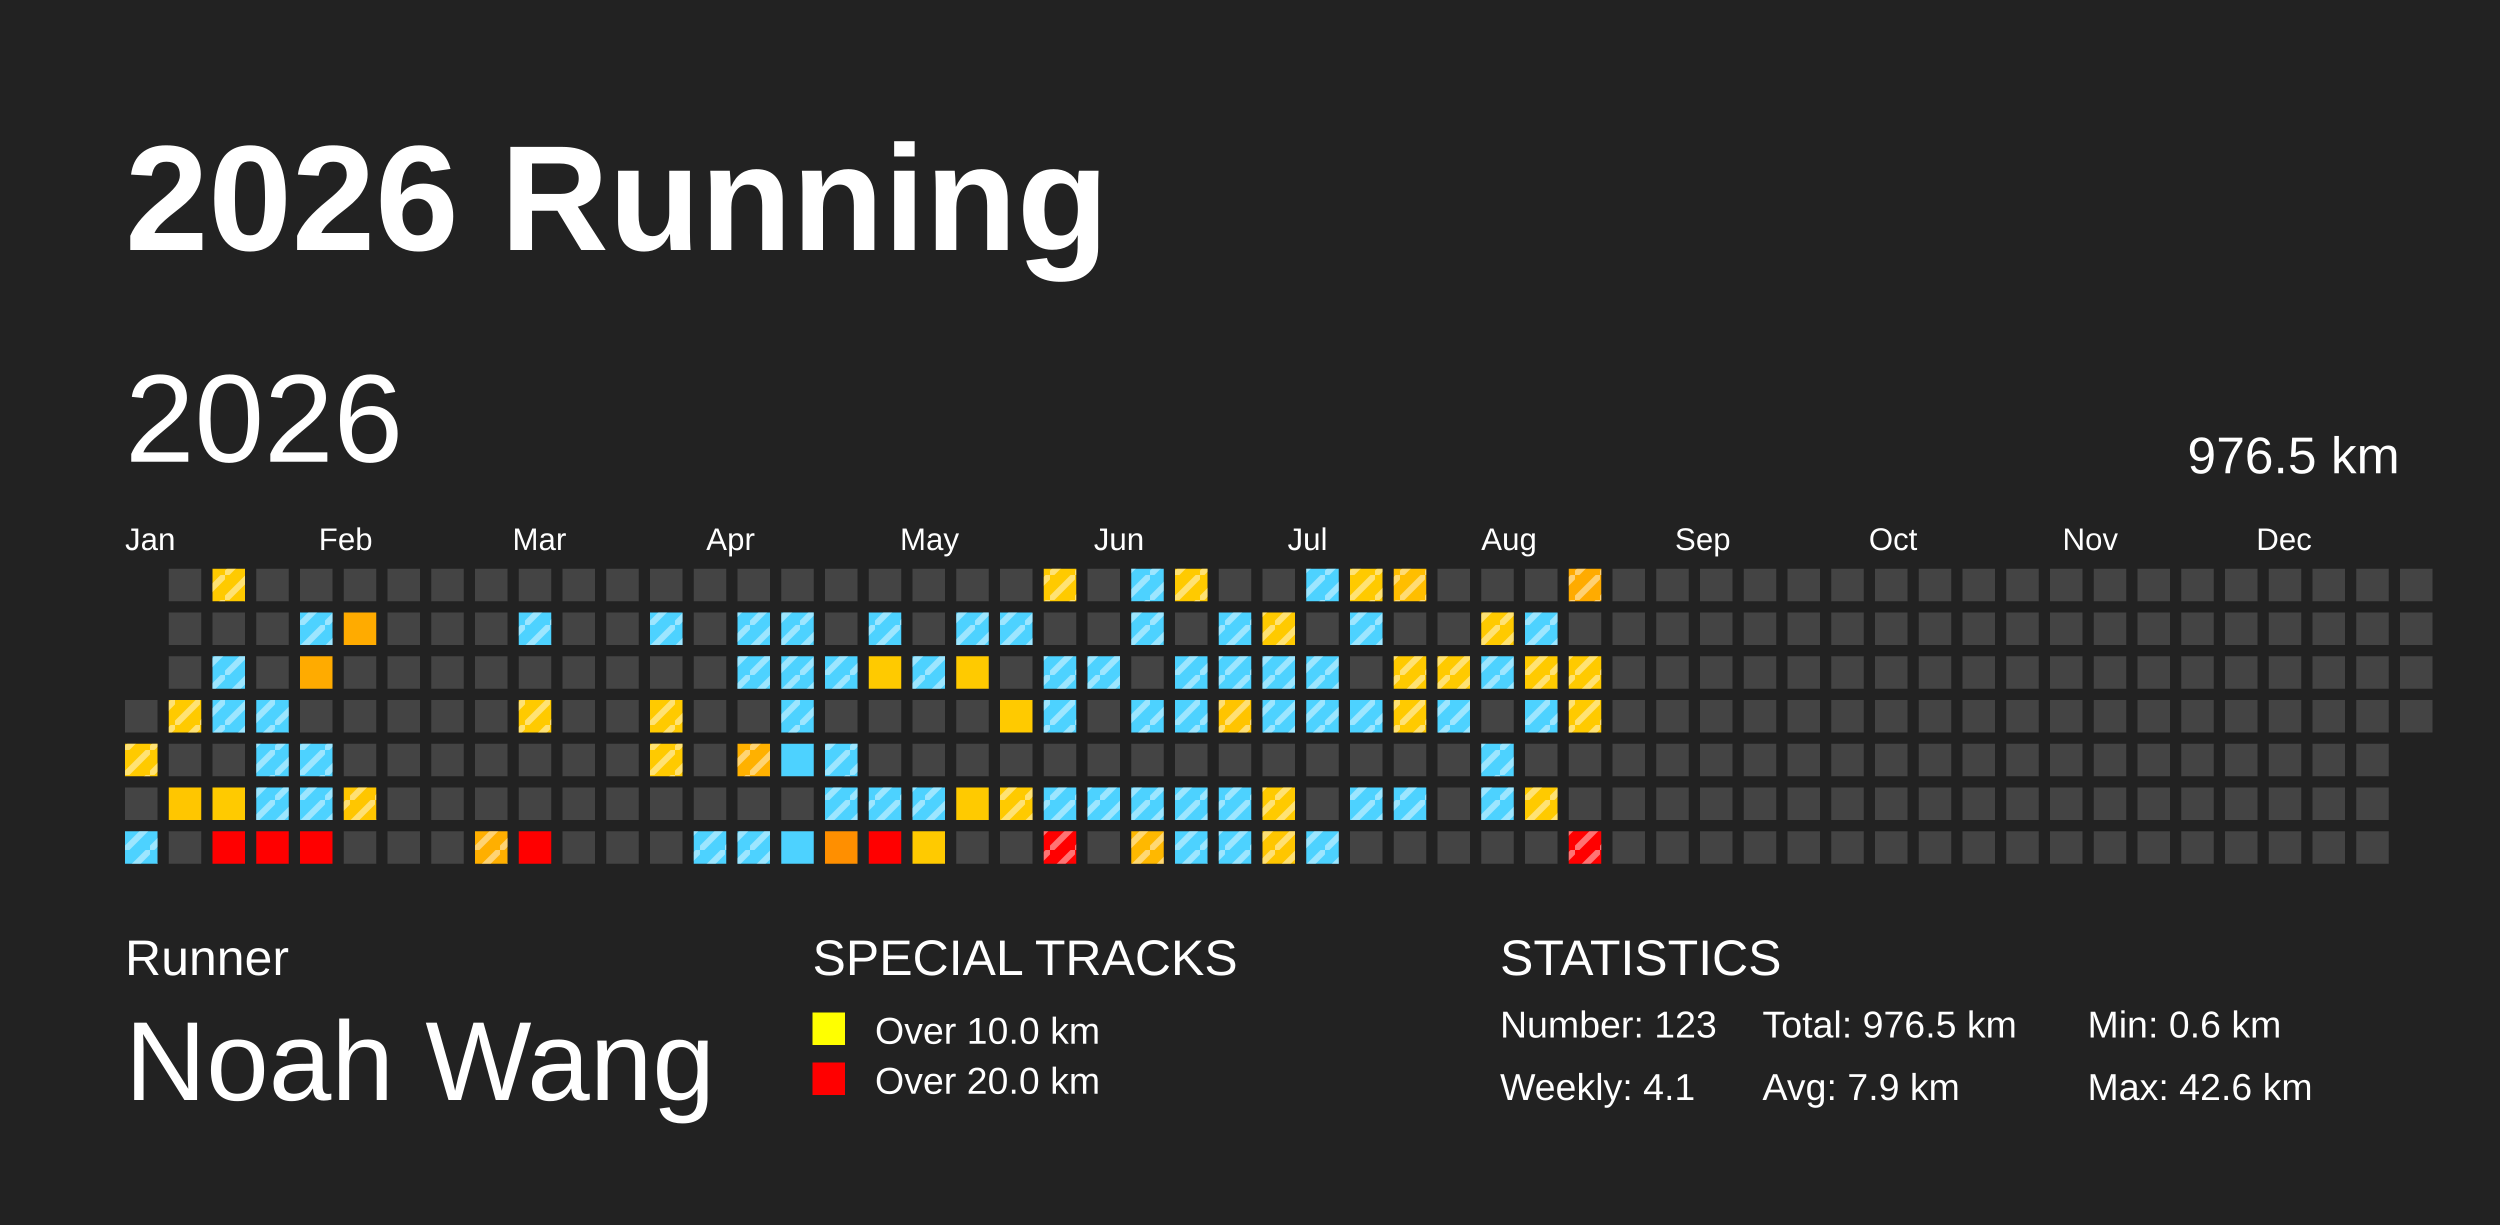
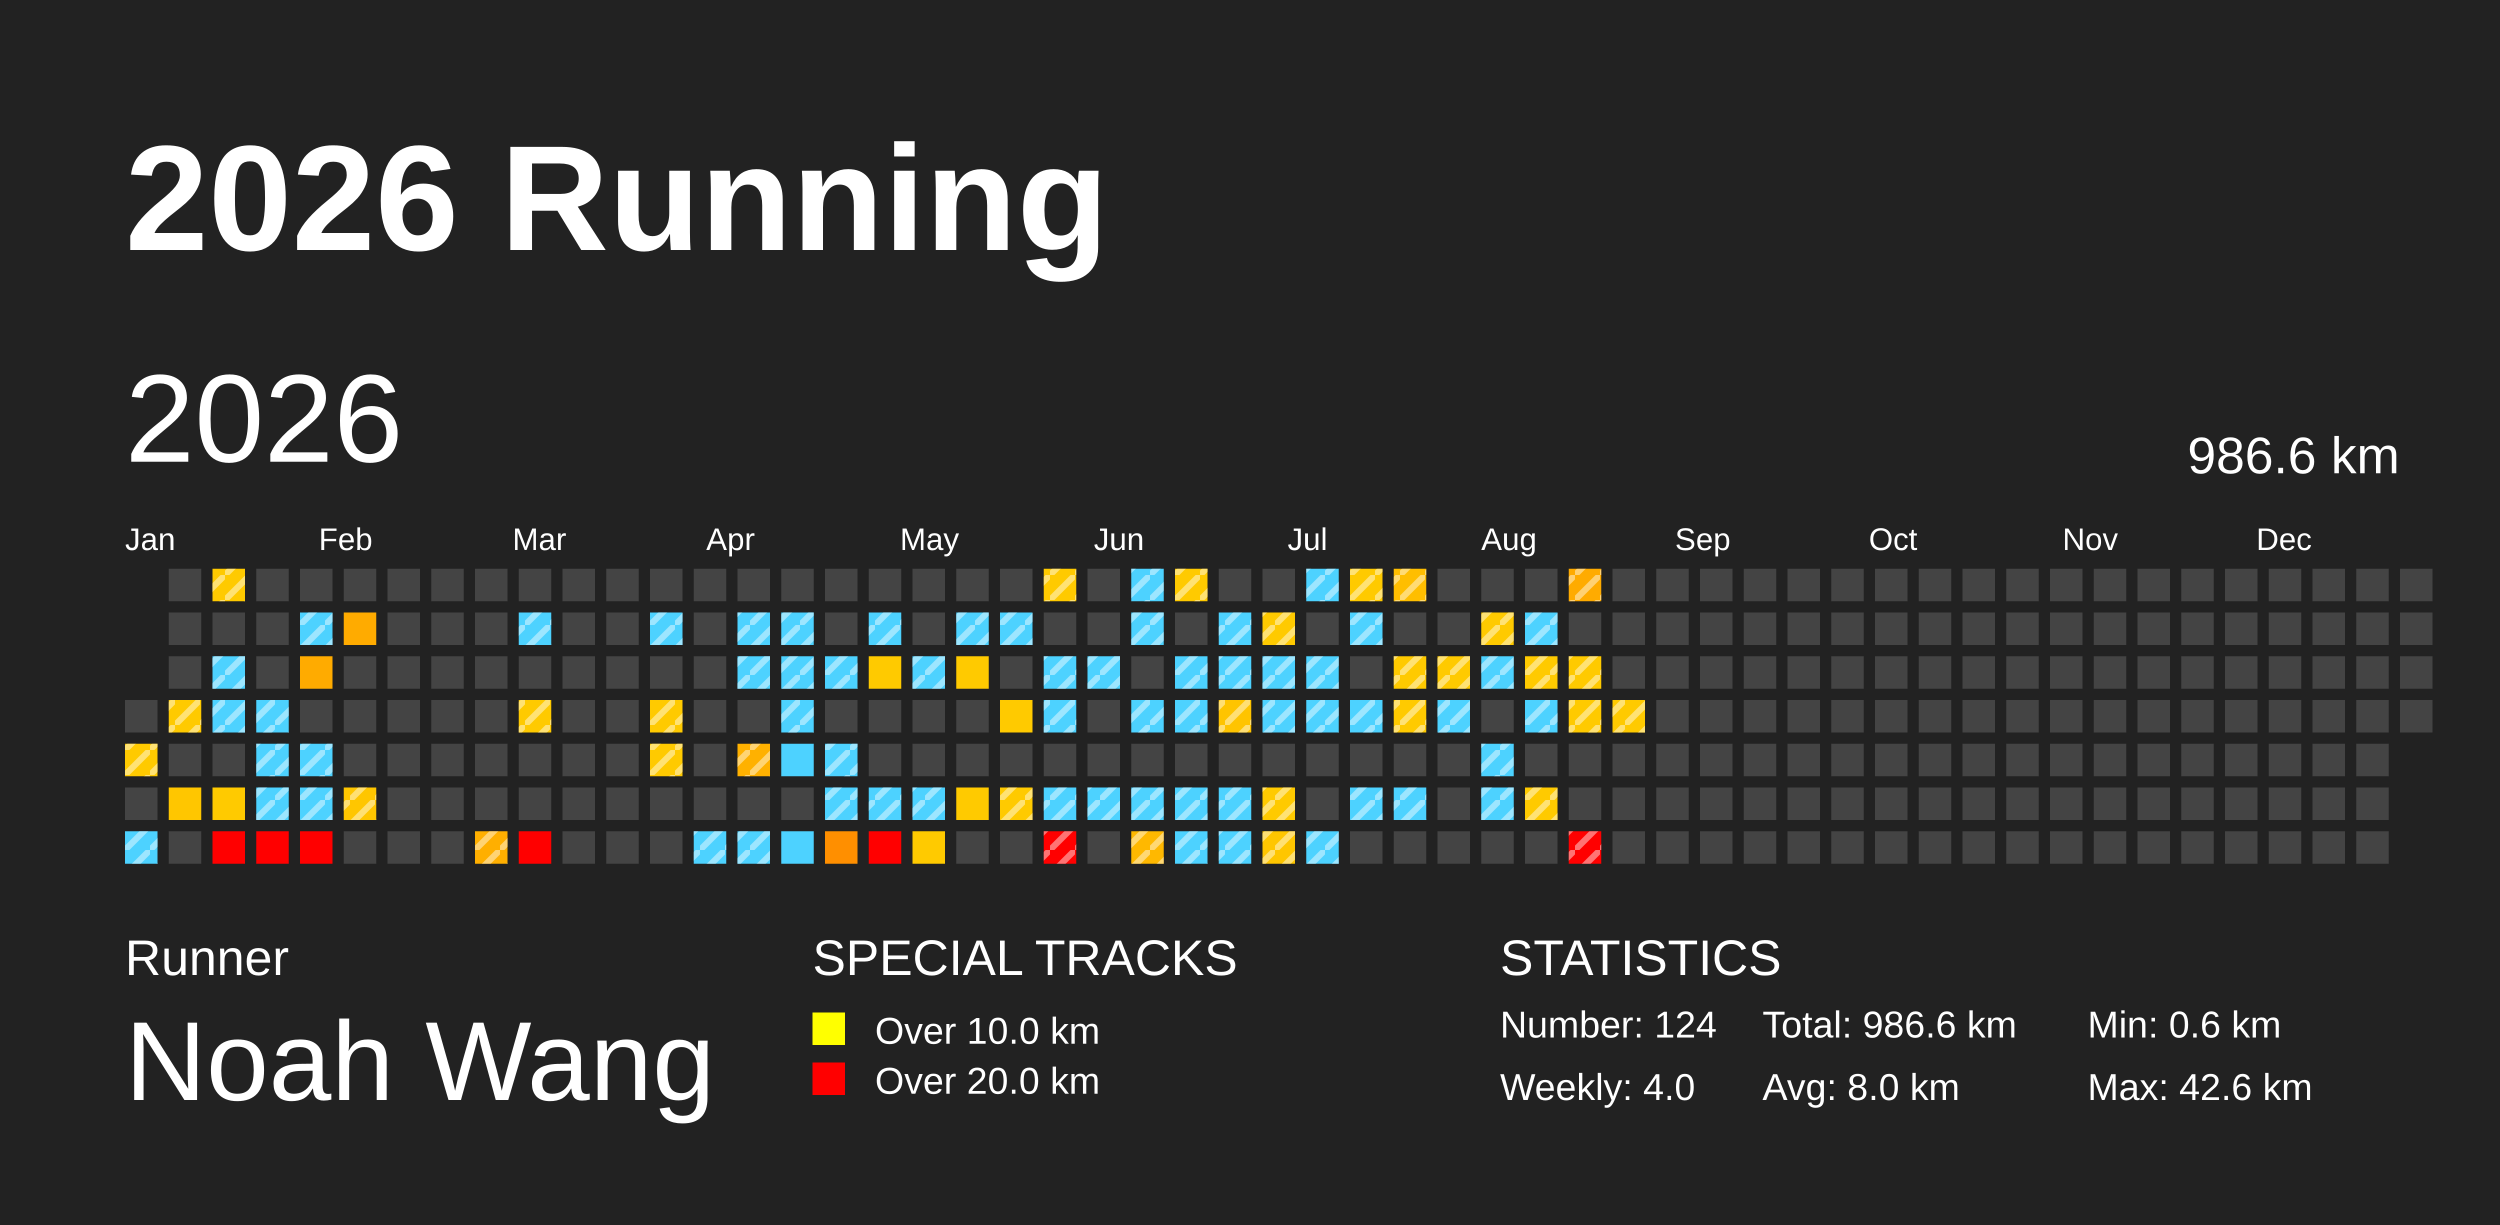
<svg xmlns="http://www.w3.org/2000/svg" baseProfile="full" height="98mm" version="1.1" viewBox="0,0,200,98" width="200mm">
  <defs>
    <pattern height="2" id="indoor-stripe" patternUnits="userSpaceOnUse" width="2">
      <line stroke="white" stroke-opacity="0.45" stroke-width="0.5" x1="0" x2="2" y1="2" y2="0" />
    </pattern>
  </defs>
  <rect fill="#222222" height="98" width="200" x="0" y="0" />
  <text fill="#FFFFFF" style="font-size:12px; font-family:Arial; font-weight:bold;" x="10" y="20">2026 Running</text>
  <text fill="#FFFFFF" style="font-size:4px; font-family:Arial" x="10" y="78">Runner</text>
  <text fill="#FFFFFF" style="font-size:9px; font-family:Arial" x="10" y="88">Noah Wang</text>
  <text fill="#FFFFFF" style="font-size:4px; font-family:Arial" x="65" y="78">SPECIAL TRACKS</text>
  <rect fill="yellow" height="2.6" width="2.6" x="65" y="81" />
  <text fill="#FFFFFF" style="font-size:3px; font-family:Arial" x="70" y="83.5">Over 10.0 km</text>
  <rect fill="red" height="2.6" width="2.6" x="65" y="85" />
  <text fill="#FFFFFF" style="font-size:3px; font-family:Arial" x="70" y="87.5">Over 20.0 km</text>
  <text fill="#FFFFFF" style="font-size:4px; font-family:Arial" x="120" y="78">STATISTICS</text>
-   <text fill="#FFFFFF" style="font-size:3px; font-family:Arial" x="120" y="83">Number: 123</text>
-   <text fill="#FFFFFF" style="font-size:3px; font-family:Arial" x="120" y="88">Weekly: 4.1</text>
-   <text fill="#FFFFFF" style="font-size:3px; font-family:Arial" x="141" y="83">Total: 976.5 km</text>
-   <text fill="#FFFFFF" style="font-size:3px; font-family:Arial" x="141" y="88">Avg: 7.9 km</text>
+   <text fill="#FFFFFF" style="font-size:3px; font-family:Arial" x="120" y="83">Number: 124</text>
+   <text fill="#FFFFFF" style="font-size:3px; font-family:Arial" x="120" y="88">Weekly: 4.0</text>
+   <text fill="#FFFFFF" style="font-size:3px; font-family:Arial" x="141" y="83">Total: 986.6 km</text>
+   <text fill="#FFFFFF" style="font-size:3px; font-family:Arial" x="141" y="88">Avg: 8.0 km</text>
  <text fill="#FFFFFF" style="font-size:3px; font-family:Arial" x="167" y="83">Min: 0.6 km</text>
  <text fill="#FFFFFF" style="font-size:3px; font-family:Arial" x="167" y="88">Max: 42.6 km</text>
  <text dominant-baseline="hanging" fill="#FFFFFF" style="font-size:10.0px; font-family:Arial;" x="10" y="30">2026</text>
-   <text dominant-baseline="hanging" fill="#FFFFFF" style="font-size:4.125px; font-family:Arial;" x="175" y="35">976.5 km</text>
+   <text dominant-baseline="hanging" fill="#FFFFFF" style="font-size:4.125px; font-family:Arial;" x="175" y="35">986.6 km</text>
  <text fill="#FFFFFF" style="font-size:2.5px; font-family:Arial" x="10.0" y="44">Jan</text>
  <text fill="#FFFFFF" style="font-size:2.5px; font-family:Arial" x="25.5" y="44">Feb</text>
  <text fill="#FFFFFF" style="font-size:2.5px; font-family:Arial" x="41.0" y="44">Mar</text>
  <text fill="#FFFFFF" style="font-size:2.5px; font-family:Arial" x="56.5" y="44">Apr</text>
  <text fill="#FFFFFF" style="font-size:2.5px; font-family:Arial" x="72.0" y="44">May</text>
  <text fill="#FFFFFF" style="font-size:2.5px; font-family:Arial" x="87.5" y="44">Jun</text>
  <text fill="#FFFFFF" style="font-size:2.5px; font-family:Arial" x="103.0" y="44">Jul</text>
  <text fill="#FFFFFF" style="font-size:2.5px; font-family:Arial" x="118.5" y="44">Aug</text>
  <text fill="#FFFFFF" style="font-size:2.5px; font-family:Arial" x="134.0" y="44">Sep</text>
  <text fill="#FFFFFF" style="font-size:2.5px; font-family:Arial" x="149.5" y="44">Oct</text>
  <text fill="#FFFFFF" style="font-size:2.5px; font-family:Arial" x="165.0" y="44">Nov</text>
  <text fill="#FFFFFF" style="font-size:2.5px; font-family:Arial" x="180.5" y="44">Dec</text>
  <rect fill="#444444" height="2.6" width="2.6" x="10.0" y="56.0" />
  <rect fill="#ffca00" height="2.6" width="2.6" x="10.0" y="59.5" />
  <rect fill="url(#indoor-stripe)" height="2.6" style="pointer-events: none;" width="2.6" x="10.0" y="59.5" />
  <rect fill="#444444" height="2.6" width="2.6" x="10.0" y="63.0" />
  <rect fill="#4dd2ff" height="2.6" width="2.6" x="10.0" y="66.5" />
  <rect fill="url(#indoor-stripe)" height="2.6" style="pointer-events: none;" width="2.6" x="10.0" y="66.5" />
  <rect fill="#444444" height="2.6" width="2.6" x="13.5" y="45.5" />
  <rect fill="#444444" height="2.6" width="2.6" x="13.5" y="49.0" />
  <rect fill="#444444" height="2.6" width="2.6" x="13.5" y="52.5" />
  <rect fill="#ffca00" height="2.6" width="2.6" x="13.5" y="56.0" />
  <rect fill="url(#indoor-stripe)" height="2.6" style="pointer-events: none;" width="2.6" x="13.5" y="56.0" />
  <rect fill="#444444" height="2.6" width="2.6" x="13.5" y="59.5" />
  <rect fill="#ffc600" height="2.6" width="2.6" x="13.5" y="63.0" />
  <rect fill="#444444" height="2.6" width="2.6" x="13.5" y="66.5" />
  <rect fill="#ffca00" height="2.6" width="2.6" x="17.0" y="45.5" />
  <rect fill="url(#indoor-stripe)" height="2.6" style="pointer-events: none;" width="2.6" x="17.0" y="45.5" />
  <rect fill="#444444" height="2.6" width="2.6" x="17.0" y="49.0" />
  <rect fill="#4dd2ff" height="2.6" width="2.6" x="17.0" y="52.5" />
  <rect fill="url(#indoor-stripe)" height="2.6" style="pointer-events: none;" width="2.6" x="17.0" y="52.5" />
  <rect fill="#4dd2ff" height="2.6" width="2.6" x="17.0" y="56.0" />
  <rect fill="url(#indoor-stripe)" height="2.6" style="pointer-events: none;" width="2.6" x="17.0" y="56.0" />
  <rect fill="#444444" height="2.6" width="2.6" x="17.0" y="59.5" />
  <rect fill="#ffca00" height="2.6" width="2.6" x="17.0" y="63.0" />
  <rect fill="red" height="2.6" width="2.6" x="17.0" y="66.5" />
  <rect fill="#444444" height="2.6" width="2.6" x="20.5" y="45.5" />
  <rect fill="#444444" height="2.6" width="2.6" x="20.5" y="49.0" />
  <rect fill="#444444" height="2.6" width="2.6" x="20.5" y="52.5" />
  <rect fill="#4dd2ff" height="2.6" width="2.6" x="20.5" y="56.0" />
  <rect fill="url(#indoor-stripe)" height="2.6" style="pointer-events: none;" width="2.6" x="20.5" y="56.0" />
  <rect fill="#4dd2ff" height="2.6" width="2.6" x="20.5" y="59.5" />
  <rect fill="url(#indoor-stripe)" height="2.6" style="pointer-events: none;" width="2.6" x="20.5" y="59.5" />
  <rect fill="#4dd2ff" height="2.6" width="2.6" x="20.5" y="63.0" />
  <rect fill="url(#indoor-stripe)" height="2.6" style="pointer-events: none;" width="2.6" x="20.5" y="63.0" />
  <rect fill="red" height="2.6" width="2.6" x="20.5" y="66.5" />
  <rect fill="#444444" height="2.6" width="2.6" x="24.0" y="45.5" />
  <rect fill="#4dd2ff" height="2.6" width="2.6" x="24.0" y="49.0" />
  <rect fill="url(#indoor-stripe)" height="2.6" style="pointer-events: none;" width="2.6" x="24.0" y="49.0" />
  <rect fill="#ffab00" height="2.6" width="2.6" x="24.0" y="52.5" />
  <rect fill="#444444" height="2.6" width="2.6" x="24.0" y="56.0" />
  <rect fill="#4dd2ff" height="2.6" width="2.6" x="24.0" y="59.5" />
  <rect fill="url(#indoor-stripe)" height="2.6" style="pointer-events: none;" width="2.6" x="24.0" y="59.5" />
  <rect fill="#4dd2ff" height="2.6" width="2.6" x="24.0" y="63.0" />
  <rect fill="url(#indoor-stripe)" height="2.6" style="pointer-events: none;" width="2.6" x="24.0" y="63.0" />
  <rect fill="red" height="2.6" width="2.6" x="24.0" y="66.5" />
  <rect fill="#444444" height="2.6" width="2.6" x="27.5" y="45.5" />
  <rect fill="#ffab00" height="2.6" width="2.6" x="27.5" y="49.0" />
  <rect fill="#444444" height="2.6" width="2.6" x="27.5" y="52.5" />
  <rect fill="#444444" height="2.6" width="2.6" x="27.5" y="56.0" />
  <rect fill="#444444" height="2.6" width="2.6" x="27.5" y="59.5" />
  <rect fill="#ffc600" height="2.6" width="2.6" x="27.5" y="63.0" />
  <rect fill="url(#indoor-stripe)" height="2.6" style="pointer-events: none;" width="2.6" x="27.5" y="63.0" />
  <rect fill="#444444" height="2.6" width="2.6" x="27.5" y="66.5" />
  <rect fill="#444444" height="2.6" width="2.6" x="31.0" y="45.5" />
  <rect fill="#444444" height="2.6" width="2.6" x="31.0" y="49.0" />
  <rect fill="#444444" height="2.6" width="2.6" x="31.0" y="52.5" />
  <rect fill="#444444" height="2.6" width="2.6" x="31.0" y="56.0" />
  <rect fill="#444444" height="2.6" width="2.6" x="31.0" y="59.5" />
  <rect fill="#444444" height="2.6" width="2.6" x="31.0" y="63.0" />
  <rect fill="#444444" height="2.6" width="2.6" x="31.0" y="66.5" />
  <rect fill="#444444" height="2.6" width="2.6" x="34.5" y="45.5" />
  <rect fill="#444444" height="2.6" width="2.6" x="34.5" y="49.0" />
  <rect fill="#444444" height="2.6" width="2.6" x="34.5" y="52.5" />
  <rect fill="#444444" height="2.6" width="2.6" x="34.5" y="56.0" />
  <rect fill="#444444" height="2.6" width="2.6" x="34.5" y="59.5" />
  <rect fill="#444444" height="2.6" width="2.6" x="34.5" y="63.0" />
  <rect fill="#444444" height="2.6" width="2.6" x="34.5" y="66.5" />
  <rect fill="#444444" height="2.6" width="2.6" x="38.0" y="45.5" />
  <rect fill="#444444" height="2.6" width="2.6" x="38.0" y="49.0" />
  <rect fill="#444444" height="2.6" width="2.6" x="38.0" y="52.5" />
  <rect fill="#444444" height="2.6" width="2.6" x="38.0" y="56.0" />
  <rect fill="#444444" height="2.6" width="2.6" x="38.0" y="59.5" />
  <rect fill="#444444" height="2.6" width="2.6" x="38.0" y="63.0" />
  <rect fill="#ffaf00" height="2.6" width="2.6" x="38.0" y="66.5" />
  <rect fill="url(#indoor-stripe)" height="2.6" style="pointer-events: none;" width="2.6" x="38.0" y="66.5" />
  <rect fill="#444444" height="2.6" width="2.6" x="41.5" y="45.5" />
  <rect fill="#4dd2ff" height="2.6" width="2.6" x="41.5" y="49.0" />
  <rect fill="url(#indoor-stripe)" height="2.6" style="pointer-events: none;" width="2.6" x="41.5" y="49.0" />
  <rect fill="#444444" height="2.6" width="2.6" x="41.5" y="52.5" />
  <rect fill="#ffca00" height="2.6" width="2.6" x="41.5" y="56.0" />
  <rect fill="url(#indoor-stripe)" height="2.6" style="pointer-events: none;" width="2.6" x="41.5" y="56.0" />
  <rect fill="#444444" height="2.6" width="2.6" x="41.5" y="59.5" />
  <rect fill="#444444" height="2.6" width="2.6" x="41.5" y="63.0" />
  <rect fill="red" height="2.6" width="2.6" x="41.5" y="66.5" />
  <rect fill="#444444" height="2.6" width="2.6" x="45.0" y="45.5" />
  <rect fill="#444444" height="2.6" width="2.6" x="45.0" y="49.0" />
  <rect fill="#444444" height="2.6" width="2.6" x="45.0" y="52.5" />
  <rect fill="#444444" height="2.6" width="2.6" x="45.0" y="56.0" />
  <rect fill="#444444" height="2.6" width="2.6" x="45.0" y="59.5" />
  <rect fill="#444444" height="2.6" width="2.6" x="45.0" y="63.0" />
  <rect fill="#444444" height="2.6" width="2.6" x="45.0" y="66.5" />
  <rect fill="#444444" height="2.6" width="2.6" x="48.5" y="45.5" />
  <rect fill="#444444" height="2.6" width="2.6" x="48.5" y="49.0" />
  <rect fill="#444444" height="2.6" width="2.6" x="48.5" y="52.5" />
  <rect fill="#444444" height="2.6" width="2.6" x="48.5" y="56.0" />
  <rect fill="#444444" height="2.6" width="2.6" x="48.5" y="59.5" />
  <rect fill="#444444" height="2.6" width="2.6" x="48.5" y="63.0" />
  <rect fill="#444444" height="2.6" width="2.6" x="48.5" y="66.5" />
  <rect fill="#444444" height="2.6" width="2.6" x="52.0" y="45.5" />
  <rect fill="#4dd2ff" height="2.6" width="2.6" x="52.0" y="49.0" />
  <rect fill="url(#indoor-stripe)" height="2.6" style="pointer-events: none;" width="2.6" x="52.0" y="49.0" />
  <rect fill="#444444" height="2.6" width="2.6" x="52.0" y="52.5" />
  <rect fill="#ffca00" height="2.6" width="2.6" x="52.0" y="56.0" />
  <rect fill="url(#indoor-stripe)" height="2.6" style="pointer-events: none;" width="2.6" x="52.0" y="56.0" />
  <rect fill="#ffca00" height="2.6" width="2.6" x="52.0" y="59.5" />
  <rect fill="url(#indoor-stripe)" height="2.6" style="pointer-events: none;" width="2.6" x="52.0" y="59.5" />
  <rect fill="#444444" height="2.6" width="2.6" x="52.0" y="63.0" />
  <rect fill="#444444" height="2.6" width="2.6" x="52.0" y="66.5" />
  <rect fill="#444444" height="2.6" width="2.6" x="55.5" y="45.5" />
  <rect fill="#444444" height="2.6" width="2.6" x="55.5" y="49.0" />
  <rect fill="#444444" height="2.6" width="2.6" x="55.5" y="52.5" />
  <rect fill="#444444" height="2.6" width="2.6" x="55.5" y="56.0" />
  <rect fill="#444444" height="2.6" width="2.6" x="55.5" y="59.5" />
  <rect fill="#444444" height="2.6" width="2.6" x="55.5" y="63.0" />
  <rect fill="#4dd2ff" height="2.6" width="2.6" x="55.5" y="66.5" />
  <rect fill="url(#indoor-stripe)" height="2.6" style="pointer-events: none;" width="2.6" x="55.5" y="66.5" />
  <rect fill="#444444" height="2.6" width="2.6" x="59.0" y="45.5" />
  <rect fill="#4dd2ff" height="2.6" width="2.6" x="59.0" y="49.0" />
  <rect fill="url(#indoor-stripe)" height="2.6" style="pointer-events: none;" width="2.6" x="59.0" y="49.0" />
  <rect fill="#4dd2ff" height="2.6" width="2.6" x="59.0" y="52.5" />
  <rect fill="url(#indoor-stripe)" height="2.6" style="pointer-events: none;" width="2.6" x="59.0" y="52.5" />
  <rect fill="#444444" height="2.6" width="2.6" x="59.0" y="56.0" />
  <rect fill="#ffb100" height="2.6" width="2.6" x="59.0" y="59.5" />
  <rect fill="url(#indoor-stripe)" height="2.6" style="pointer-events: none;" width="2.6" x="59.0" y="59.5" />
  <rect fill="#444444" height="2.6" width="2.6" x="59.0" y="63.0" />
  <rect fill="#4dd2ff" height="2.6" width="2.6" x="59.0" y="66.5" />
  <rect fill="url(#indoor-stripe)" height="2.6" style="pointer-events: none;" width="2.6" x="59.0" y="66.5" />
  <rect fill="#444444" height="2.6" width="2.6" x="62.5" y="45.5" />
  <rect fill="#4dd2ff" height="2.6" width="2.6" x="62.5" y="49.0" />
  <rect fill="url(#indoor-stripe)" height="2.6" style="pointer-events: none;" width="2.6" x="62.5" y="49.0" />
  <rect fill="#4dd2ff" height="2.6" width="2.6" x="62.5" y="52.5" />
  <rect fill="url(#indoor-stripe)" height="2.6" style="pointer-events: none;" width="2.6" x="62.5" y="52.5" />
  <rect fill="#4dd2ff" height="2.6" width="2.6" x="62.5" y="56.0" />
  <rect fill="url(#indoor-stripe)" height="2.6" style="pointer-events: none;" width="2.6" x="62.5" y="56.0" />
  <rect fill="#4dd2ff" height="2.6" width="2.6" x="62.5" y="59.5" />
  <rect fill="#444444" height="2.6" width="2.6" x="62.5" y="63.0" />
  <rect fill="#4dd2ff" height="2.6" width="2.6" x="62.5" y="66.5" />
  <rect fill="#444444" height="2.6" width="2.6" x="66.0" y="45.5" />
  <rect fill="#444444" height="2.6" width="2.6" x="66.0" y="49.0" />
  <rect fill="#4dd2ff" height="2.6" width="2.6" x="66.0" y="52.5" />
  <rect fill="url(#indoor-stripe)" height="2.6" style="pointer-events: none;" width="2.6" x="66.0" y="52.5" />
  <rect fill="#444444" height="2.6" width="2.6" x="66.0" y="56.0" />
  <rect fill="#4dd2ff" height="2.6" width="2.6" x="66.0" y="59.5" />
  <rect fill="url(#indoor-stripe)" height="2.6" style="pointer-events: none;" width="2.6" x="66.0" y="59.5" />
  <rect fill="#4dd2ff" height="2.6" width="2.6" x="66.0" y="63.0" />
  <rect fill="url(#indoor-stripe)" height="2.6" style="pointer-events: none;" width="2.6" x="66.0" y="63.0" />
  <rect fill="#ff8f00" height="2.6" width="2.6" x="66.0" y="66.5" />
  <rect fill="#444444" height="2.6" width="2.6" x="69.5" y="45.5" />
  <rect fill="#4dd2ff" height="2.6" width="2.6" x="69.5" y="49.0" />
  <rect fill="url(#indoor-stripe)" height="2.6" style="pointer-events: none;" width="2.6" x="69.5" y="49.0" />
  <rect fill="#ffca00" height="2.6" width="2.6" x="69.5" y="52.5" />
  <rect fill="#444444" height="2.6" width="2.6" x="69.5" y="56.0" />
  <rect fill="#444444" height="2.6" width="2.6" x="69.5" y="59.5" />
  <rect fill="#4dd2ff" height="2.6" width="2.6" x="69.5" y="63.0" />
  <rect fill="url(#indoor-stripe)" height="2.6" style="pointer-events: none;" width="2.6" x="69.5" y="63.0" />
  <rect fill="red" height="2.6" width="2.6" x="69.5" y="66.5" />
  <rect fill="#444444" height="2.6" width="2.6" x="73.0" y="45.5" />
  <rect fill="#444444" height="2.6" width="2.6" x="73.0" y="49.0" />
  <rect fill="#4dd2ff" height="2.6" width="2.6" x="73.0" y="52.5" />
  <rect fill="url(#indoor-stripe)" height="2.6" style="pointer-events: none;" width="2.6" x="73.0" y="52.5" />
  <rect fill="#444444" height="2.6" width="2.6" x="73.0" y="56.0" />
  <rect fill="#444444" height="2.6" width="2.6" x="73.0" y="59.5" />
  <rect fill="#4dd2ff" height="2.6" width="2.6" x="73.0" y="63.0" />
  <rect fill="url(#indoor-stripe)" height="2.6" style="pointer-events: none;" width="2.6" x="73.0" y="63.0" />
  <rect fill="#ffca00" height="2.6" width="2.6" x="73.0" y="66.5" />
  <rect fill="#444444" height="2.6" width="2.6" x="76.5" y="45.5" />
  <rect fill="#4dd2ff" height="2.6" width="2.6" x="76.5" y="49.0" />
  <rect fill="url(#indoor-stripe)" height="2.6" style="pointer-events: none;" width="2.6" x="76.5" y="49.0" />
  <rect fill="#ffca00" height="2.6" width="2.6" x="76.5" y="52.5" />
  <rect fill="#444444" height="2.6" width="2.6" x="76.5" y="56.0" />
  <rect fill="#444444" height="2.6" width="2.6" x="76.5" y="59.5" />
  <rect fill="#ffca00" height="2.6" width="2.6" x="76.5" y="63.0" />
  <rect fill="#444444" height="2.6" width="2.6" x="76.5" y="66.5" />
  <rect fill="#444444" height="2.6" width="2.6" x="80.0" y="45.5" />
  <rect fill="#4dd2ff" height="2.6" width="2.6" x="80.0" y="49.0" />
  <rect fill="url(#indoor-stripe)" height="2.6" style="pointer-events: none;" width="2.6" x="80.0" y="49.0" />
  <rect fill="#444444" height="2.6" width="2.6" x="80.0" y="52.5" />
  <rect fill="#ffca00" height="2.6" width="2.6" x="80.0" y="56.0" />
  <rect fill="#444444" height="2.6" width="2.6" x="80.0" y="59.5" />
  <rect fill="#ffca00" height="2.6" width="2.6" x="80.0" y="63.0" />
  <rect fill="url(#indoor-stripe)" height="2.6" style="pointer-events: none;" width="2.6" x="80.0" y="63.0" />
  <rect fill="#444444" height="2.6" width="2.6" x="80.0" y="66.5" />
  <rect fill="#ffca00" height="2.6" width="2.6" x="83.5" y="45.5" />
  <rect fill="url(#indoor-stripe)" height="2.6" style="pointer-events: none;" width="2.6" x="83.5" y="45.5" />
  <rect fill="#444444" height="2.6" width="2.6" x="83.5" y="49.0" />
  <rect fill="#4dd2ff" height="2.6" width="2.6" x="83.5" y="52.5" />
  <rect fill="url(#indoor-stripe)" height="2.6" style="pointer-events: none;" width="2.6" x="83.5" y="52.5" />
  <rect fill="#4dd2ff" height="2.6" width="2.6" x="83.5" y="56.0" />
  <rect fill="url(#indoor-stripe)" height="2.6" style="pointer-events: none;" width="2.6" x="83.5" y="56.0" />
  <rect fill="#444444" height="2.6" width="2.6" x="83.5" y="59.5" />
  <rect fill="#4dd2ff" height="2.6" width="2.6" x="83.5" y="63.0" />
  <rect fill="url(#indoor-stripe)" height="2.6" style="pointer-events: none;" width="2.6" x="83.5" y="63.0" />
  <rect fill="red" height="2.6" width="2.6" x="83.5" y="66.5" />
  <rect fill="url(#indoor-stripe)" height="2.6" style="pointer-events: none;" width="2.6" x="83.5" y="66.5" />
  <rect fill="#444444" height="2.6" width="2.6" x="87.0" y="45.5" />
  <rect fill="#444444" height="2.6" width="2.6" x="87.0" y="49.0" />
  <rect fill="#4dd2ff" height="2.6" width="2.6" x="87.0" y="52.5" />
  <rect fill="url(#indoor-stripe)" height="2.6" style="pointer-events: none;" width="2.6" x="87.0" y="52.5" />
  <rect fill="#444444" height="2.6" width="2.6" x="87.0" y="56.0" />
  <rect fill="#444444" height="2.6" width="2.6" x="87.0" y="59.5" />
  <rect fill="#4dd2ff" height="2.6" width="2.6" x="87.0" y="63.0" />
  <rect fill="url(#indoor-stripe)" height="2.6" style="pointer-events: none;" width="2.6" x="87.0" y="63.0" />
  <rect fill="#444444" height="2.6" width="2.6" x="87.0" y="66.5" />
  <rect fill="#4dd2ff" height="2.6" width="2.6" x="90.5" y="45.5" />
  <rect fill="url(#indoor-stripe)" height="2.6" style="pointer-events: none;" width="2.6" x="90.5" y="45.5" />
  <rect fill="#4dd2ff" height="2.6" width="2.6" x="90.5" y="49.0" />
  <rect fill="url(#indoor-stripe)" height="2.6" style="pointer-events: none;" width="2.6" x="90.5" y="49.0" />
  <rect fill="#444444" height="2.6" width="2.6" x="90.5" y="52.5" />
  <rect fill="#4dd2ff" height="2.6" width="2.6" x="90.5" y="56.0" />
  <rect fill="url(#indoor-stripe)" height="2.6" style="pointer-events: none;" width="2.6" x="90.5" y="56.0" />
  <rect fill="#444444" height="2.6" width="2.6" x="90.5" y="59.5" />
  <rect fill="#4dd2ff" height="2.6" width="2.6" x="90.5" y="63.0" />
  <rect fill="url(#indoor-stripe)" height="2.6" style="pointer-events: none;" width="2.6" x="90.5" y="63.0" />
  <rect fill="#ffb800" height="2.6" width="2.6" x="90.5" y="66.5" />
  <rect fill="url(#indoor-stripe)" height="2.6" style="pointer-events: none;" width="2.6" x="90.5" y="66.5" />
  <rect fill="#ffca00" height="2.6" width="2.6" x="94.0" y="45.5" />
  <rect fill="url(#indoor-stripe)" height="2.6" style="pointer-events: none;" width="2.6" x="94.0" y="45.5" />
  <rect fill="#444444" height="2.6" width="2.6" x="94.0" y="49.0" />
  <rect fill="#4dd2ff" height="2.6" width="2.6" x="94.0" y="52.5" />
  <rect fill="url(#indoor-stripe)" height="2.6" style="pointer-events: none;" width="2.6" x="94.0" y="52.5" />
  <rect fill="#4dd2ff" height="2.6" width="2.6" x="94.0" y="56.0" />
  <rect fill="url(#indoor-stripe)" height="2.6" style="pointer-events: none;" width="2.6" x="94.0" y="56.0" />
  <rect fill="#444444" height="2.6" width="2.6" x="94.0" y="59.5" />
  <rect fill="#4dd2ff" height="2.6" width="2.6" x="94.0" y="63.0" />
  <rect fill="url(#indoor-stripe)" height="2.6" style="pointer-events: none;" width="2.6" x="94.0" y="63.0" />
  <rect fill="#4dd2ff" height="2.6" width="2.6" x="94.0" y="66.5" />
  <rect fill="url(#indoor-stripe)" height="2.6" style="pointer-events: none;" width="2.6" x="94.0" y="66.5" />
  <rect fill="#444444" height="2.6" width="2.6" x="97.5" y="45.5" />
  <rect fill="#4dd2ff" height="2.6" width="2.6" x="97.5" y="49.0" />
  <rect fill="url(#indoor-stripe)" height="2.6" style="pointer-events: none;" width="2.6" x="97.5" y="49.0" />
  <rect fill="#4dd2ff" height="2.6" width="2.6" x="97.5" y="52.5" />
  <rect fill="url(#indoor-stripe)" height="2.6" style="pointer-events: none;" width="2.6" x="97.5" y="52.5" />
  <rect fill="#ffc400" height="2.6" width="2.6" x="97.5" y="56.0" />
  <rect fill="url(#indoor-stripe)" height="2.6" style="pointer-events: none;" width="2.6" x="97.5" y="56.0" />
  <rect fill="#444444" height="2.6" width="2.6" x="97.5" y="59.5" />
  <rect fill="#4dd2ff" height="2.6" width="2.6" x="97.5" y="63.0" />
  <rect fill="url(#indoor-stripe)" height="2.6" style="pointer-events: none;" width="2.6" x="97.5" y="63.0" />
  <rect fill="#4dd2ff" height="2.6" width="2.6" x="97.5" y="66.5" />
  <rect fill="url(#indoor-stripe)" height="2.6" style="pointer-events: none;" width="2.6" x="97.5" y="66.5" />
  <rect fill="#444444" height="2.6" width="2.6" x="101.0" y="45.5" />
  <rect fill="#ffca00" height="2.6" width="2.6" x="101.0" y="49.0" />
  <rect fill="url(#indoor-stripe)" height="2.6" style="pointer-events: none;" width="2.6" x="101.0" y="49.0" />
  <rect fill="#4dd2ff" height="2.6" width="2.6" x="101.0" y="52.5" />
  <rect fill="url(#indoor-stripe)" height="2.6" style="pointer-events: none;" width="2.6" x="101.0" y="52.5" />
  <rect fill="#4dd2ff" height="2.6" width="2.6" x="101.0" y="56.0" />
  <rect fill="url(#indoor-stripe)" height="2.6" style="pointer-events: none;" width="2.6" x="101.0" y="56.0" />
  <rect fill="#444444" height="2.6" width="2.6" x="101.0" y="59.5" />
  <rect fill="#ffca00" height="2.6" width="2.6" x="101.0" y="63.0" />
  <rect fill="url(#indoor-stripe)" height="2.6" style="pointer-events: none;" width="2.6" x="101.0" y="63.0" />
  <rect fill="#ffc600" height="2.6" width="2.6" x="101.0" y="66.5" />
  <rect fill="url(#indoor-stripe)" height="2.6" style="pointer-events: none;" width="2.6" x="101.0" y="66.5" />
  <rect fill="#4dd2ff" height="2.6" width="2.6" x="104.5" y="45.5" />
  <rect fill="url(#indoor-stripe)" height="2.6" style="pointer-events: none;" width="2.6" x="104.5" y="45.5" />
  <rect fill="#444444" height="2.6" width="2.6" x="104.5" y="49.0" />
  <rect fill="#4dd2ff" height="2.6" width="2.6" x="104.5" y="52.5" />
  <rect fill="url(#indoor-stripe)" height="2.6" style="pointer-events: none;" width="2.6" x="104.5" y="52.5" />
  <rect fill="#4dd2ff" height="2.6" width="2.6" x="104.5" y="56.0" />
  <rect fill="url(#indoor-stripe)" height="2.6" style="pointer-events: none;" width="2.6" x="104.5" y="56.0" />
  <rect fill="#444444" height="2.6" width="2.6" x="104.5" y="59.5" />
  <rect fill="#444444" height="2.6" width="2.6" x="104.5" y="63.0" />
  <rect fill="#4dd2ff" height="2.6" width="2.6" x="104.5" y="66.5" />
  <rect fill="url(#indoor-stripe)" height="2.6" style="pointer-events: none;" width="2.6" x="104.5" y="66.5" />
  <rect fill="#ffca00" height="2.6" width="2.6" x="108.0" y="45.5" />
  <rect fill="url(#indoor-stripe)" height="2.6" style="pointer-events: none;" width="2.6" x="108.0" y="45.5" />
  <rect fill="#4dd2ff" height="2.6" width="2.6" x="108.0" y="49.0" />
  <rect fill="url(#indoor-stripe)" height="2.6" style="pointer-events: none;" width="2.6" x="108.0" y="49.0" />
  <rect fill="#444444" height="2.6" width="2.6" x="108.0" y="52.5" />
  <rect fill="#4dd2ff" height="2.6" width="2.6" x="108.0" y="56.0" />
  <rect fill="url(#indoor-stripe)" height="2.6" style="pointer-events: none;" width="2.6" x="108.0" y="56.0" />
  <rect fill="#444444" height="2.6" width="2.6" x="108.0" y="59.5" />
  <rect fill="#4dd2ff" height="2.6" width="2.6" x="108.0" y="63.0" />
  <rect fill="url(#indoor-stripe)" height="2.6" style="pointer-events: none;" width="2.6" x="108.0" y="63.0" />
  <rect fill="#444444" height="2.6" width="2.6" x="108.0" y="66.5" />
  <rect fill="#ffbe00" height="2.6" width="2.6" x="111.5" y="45.5" />
  <rect fill="url(#indoor-stripe)" height="2.6" style="pointer-events: none;" width="2.6" x="111.5" y="45.5" />
  <rect fill="#444444" height="2.6" width="2.6" x="111.5" y="49.0" />
  <rect fill="#ffca00" height="2.6" width="2.6" x="111.5" y="52.5" />
  <rect fill="url(#indoor-stripe)" height="2.6" style="pointer-events: none;" width="2.6" x="111.5" y="52.5" />
  <rect fill="#ffca00" height="2.6" width="2.6" x="111.5" y="56.0" />
  <rect fill="url(#indoor-stripe)" height="2.6" style="pointer-events: none;" width="2.6" x="111.5" y="56.0" />
  <rect fill="#444444" height="2.6" width="2.6" x="111.5" y="59.5" />
  <rect fill="#4dd2ff" height="2.6" width="2.6" x="111.5" y="63.0" />
  <rect fill="url(#indoor-stripe)" height="2.6" style="pointer-events: none;" width="2.6" x="111.5" y="63.0" />
  <rect fill="#444444" height="2.6" width="2.6" x="111.5" y="66.5" />
  <rect fill="#444444" height="2.6" width="2.6" x="115.0" y="45.5" />
  <rect fill="#444444" height="2.6" width="2.6" x="115.0" y="49.0" />
  <rect fill="#ffca00" height="2.6" width="2.6" x="115.0" y="52.5" />
  <rect fill="url(#indoor-stripe)" height="2.6" style="pointer-events: none;" width="2.6" x="115.0" y="52.5" />
  <rect fill="#4dd2ff" height="2.6" width="2.6" x="115.0" y="56.0" />
  <rect fill="url(#indoor-stripe)" height="2.6" style="pointer-events: none;" width="2.6" x="115.0" y="56.0" />
  <rect fill="#444444" height="2.6" width="2.6" x="115.0" y="59.5" />
  <rect fill="#444444" height="2.6" width="2.6" x="115.0" y="63.0" />
  <rect fill="#444444" height="2.6" width="2.6" x="115.0" y="66.5" />
  <rect fill="#444444" height="2.6" width="2.6" x="118.5" y="45.5" />
  <rect fill="#ffca00" height="2.6" width="2.6" x="118.5" y="49.0" />
  <rect fill="url(#indoor-stripe)" height="2.6" style="pointer-events: none;" width="2.6" x="118.5" y="49.0" />
  <rect fill="#4dd2ff" height="2.6" width="2.6" x="118.5" y="52.5" />
  <rect fill="url(#indoor-stripe)" height="2.6" style="pointer-events: none;" width="2.6" x="118.5" y="52.5" />
  <rect fill="#444444" height="2.6" width="2.6" x="118.5" y="56.0" />
  <rect fill="#4dd2ff" height="2.6" width="2.6" x="118.5" y="59.5" />
  <rect fill="url(#indoor-stripe)" height="2.6" style="pointer-events: none;" width="2.6" x="118.5" y="59.5" />
  <rect fill="#4dd2ff" height="2.6" width="2.6" x="118.5" y="63.0" />
  <rect fill="url(#indoor-stripe)" height="2.6" style="pointer-events: none;" width="2.6" x="118.5" y="63.0" />
  <rect fill="#444444" height="2.6" width="2.6" x="118.5" y="66.5" />
  <rect fill="#444444" height="2.6" width="2.6" x="122.0" y="45.5" />
  <rect fill="#4dd2ff" height="2.6" width="2.6" x="122.0" y="49.0" />
  <rect fill="url(#indoor-stripe)" height="2.6" style="pointer-events: none;" width="2.6" x="122.0" y="49.0" />
  <rect fill="#ffca00" height="2.6" width="2.6" x="122.0" y="52.5" />
  <rect fill="url(#indoor-stripe)" height="2.6" style="pointer-events: none;" width="2.6" x="122.0" y="52.5" />
  <rect fill="#4dd2ff" height="2.6" width="2.6" x="122.0" y="56.0" />
  <rect fill="url(#indoor-stripe)" height="2.6" style="pointer-events: none;" width="2.6" x="122.0" y="56.0" />
  <rect fill="#444444" height="2.6" width="2.6" x="122.0" y="59.5" />
  <rect fill="#ffca00" height="2.6" width="2.6" x="122.0" y="63.0" />
  <rect fill="url(#indoor-stripe)" height="2.6" style="pointer-events: none;" width="2.6" x="122.0" y="63.0" />
  <rect fill="#444444" height="2.6" width="2.6" x="122.0" y="66.5" />
  <rect fill="#ffab00" height="2.6" width="2.6" x="125.5" y="45.5" />
  <rect fill="url(#indoor-stripe)" height="2.6" style="pointer-events: none;" width="2.6" x="125.5" y="45.5" />
  <rect fill="#444444" height="2.6" width="2.6" x="125.5" y="49.0" />
  <rect fill="#ffca00" height="2.6" width="2.6" x="125.5" y="52.5" />
  <rect fill="url(#indoor-stripe)" height="2.6" style="pointer-events: none;" width="2.6" x="125.5" y="52.5" />
  <rect fill="#ffca00" height="2.6" width="2.6" x="125.5" y="56.0" />
  <rect fill="url(#indoor-stripe)" height="2.6" style="pointer-events: none;" width="2.6" x="125.5" y="56.0" />
  <rect fill="#444444" height="2.6" width="2.6" x="125.5" y="59.5" />
  <rect fill="#444444" height="2.6" width="2.6" x="125.5" y="63.0" />
  <rect fill="red" height="2.6" width="2.6" x="125.5" y="66.5" />
  <rect fill="url(#indoor-stripe)" height="2.6" style="pointer-events: none;" width="2.6" x="125.5" y="66.5" />
  <rect fill="#444444" height="2.6" width="2.6" x="129.0" y="45.5" />
  <rect fill="#444444" height="2.6" width="2.6" x="129.0" y="49.0" />
  <rect fill="#444444" height="2.6" width="2.6" x="129.0" y="52.5" />
-   <rect fill="#444444" height="2.6" width="2.6" x="129.0" y="56.0" />
+   <rect fill="#ffca00" height="2.6" width="2.6" x="129.0" y="56.0" />
+   <rect fill="url(#indoor-stripe)" height="2.6" style="pointer-events: none;" width="2.6" x="129.0" y="56.0" />
  <rect fill="#444444" height="2.6" width="2.6" x="129.0" y="59.5" />
  <rect fill="#444444" height="2.6" width="2.6" x="129.0" y="63.0" />
  <rect fill="#444444" height="2.6" width="2.6" x="129.0" y="66.5" />
  <rect fill="#444444" height="2.6" width="2.6" x="132.5" y="45.5" />
  <rect fill="#444444" height="2.6" width="2.6" x="132.5" y="49.0" />
  <rect fill="#444444" height="2.6" width="2.6" x="132.5" y="52.5" />
  <rect fill="#444444" height="2.6" width="2.6" x="132.5" y="56.0" />
  <rect fill="#444444" height="2.6" width="2.6" x="132.5" y="59.5" />
  <rect fill="#444444" height="2.6" width="2.6" x="132.5" y="63.0" />
  <rect fill="#444444" height="2.6" width="2.6" x="132.5" y="66.5" />
  <rect fill="#444444" height="2.6" width="2.6" x="136.0" y="45.5" />
  <rect fill="#444444" height="2.6" width="2.6" x="136.0" y="49.0" />
  <rect fill="#444444" height="2.6" width="2.6" x="136.0" y="52.5" />
  <rect fill="#444444" height="2.6" width="2.6" x="136.0" y="56.0" />
  <rect fill="#444444" height="2.6" width="2.6" x="136.0" y="59.5" />
  <rect fill="#444444" height="2.6" width="2.6" x="136.0" y="63.0" />
  <rect fill="#444444" height="2.6" width="2.6" x="136.0" y="66.5" />
  <rect fill="#444444" height="2.6" width="2.6" x="139.5" y="45.5" />
  <rect fill="#444444" height="2.6" width="2.6" x="139.5" y="49.0" />
  <rect fill="#444444" height="2.6" width="2.6" x="139.5" y="52.5" />
  <rect fill="#444444" height="2.6" width="2.6" x="139.5" y="56.0" />
  <rect fill="#444444" height="2.6" width="2.6" x="139.5" y="59.5" />
  <rect fill="#444444" height="2.6" width="2.6" x="139.5" y="63.0" />
  <rect fill="#444444" height="2.6" width="2.6" x="139.5" y="66.5" />
  <rect fill="#444444" height="2.6" width="2.6" x="143.0" y="45.5" />
  <rect fill="#444444" height="2.6" width="2.6" x="143.0" y="49.0" />
  <rect fill="#444444" height="2.6" width="2.6" x="143.0" y="52.5" />
  <rect fill="#444444" height="2.6" width="2.6" x="143.0" y="56.0" />
  <rect fill="#444444" height="2.6" width="2.6" x="143.0" y="59.5" />
  <rect fill="#444444" height="2.6" width="2.6" x="143.0" y="63.0" />
  <rect fill="#444444" height="2.6" width="2.6" x="143.0" y="66.5" />
  <rect fill="#444444" height="2.6" width="2.6" x="146.5" y="45.5" />
  <rect fill="#444444" height="2.6" width="2.6" x="146.5" y="49.0" />
  <rect fill="#444444" height="2.6" width="2.6" x="146.5" y="52.5" />
  <rect fill="#444444" height="2.6" width="2.6" x="146.5" y="56.0" />
  <rect fill="#444444" height="2.6" width="2.6" x="146.5" y="59.5" />
  <rect fill="#444444" height="2.6" width="2.6" x="146.5" y="63.0" />
  <rect fill="#444444" height="2.6" width="2.6" x="146.5" y="66.5" />
  <rect fill="#444444" height="2.6" width="2.6" x="150.0" y="45.5" />
  <rect fill="#444444" height="2.6" width="2.6" x="150.0" y="49.0" />
  <rect fill="#444444" height="2.6" width="2.6" x="150.0" y="52.5" />
  <rect fill="#444444" height="2.6" width="2.6" x="150.0" y="56.0" />
  <rect fill="#444444" height="2.6" width="2.6" x="150.0" y="59.5" />
  <rect fill="#444444" height="2.6" width="2.6" x="150.0" y="63.0" />
  <rect fill="#444444" height="2.6" width="2.6" x="150.0" y="66.5" />
  <rect fill="#444444" height="2.6" width="2.6" x="153.5" y="45.5" />
  <rect fill="#444444" height="2.6" width="2.6" x="153.5" y="49.0" />
  <rect fill="#444444" height="2.6" width="2.6" x="153.5" y="52.5" />
  <rect fill="#444444" height="2.6" width="2.6" x="153.5" y="56.0" />
  <rect fill="#444444" height="2.6" width="2.6" x="153.5" y="59.5" />
  <rect fill="#444444" height="2.6" width="2.6" x="153.5" y="63.0" />
  <rect fill="#444444" height="2.6" width="2.6" x="153.5" y="66.5" />
  <rect fill="#444444" height="2.6" width="2.6" x="157.0" y="45.5" />
  <rect fill="#444444" height="2.6" width="2.6" x="157.0" y="49.0" />
  <rect fill="#444444" height="2.6" width="2.6" x="157.0" y="52.5" />
  <rect fill="#444444" height="2.6" width="2.6" x="157.0" y="56.0" />
  <rect fill="#444444" height="2.6" width="2.6" x="157.0" y="59.5" />
  <rect fill="#444444" height="2.6" width="2.6" x="157.0" y="63.0" />
  <rect fill="#444444" height="2.6" width="2.6" x="157.0" y="66.5" />
  <rect fill="#444444" height="2.6" width="2.6" x="160.5" y="45.5" />
  <rect fill="#444444" height="2.6" width="2.6" x="160.5" y="49.0" />
  <rect fill="#444444" height="2.6" width="2.6" x="160.5" y="52.5" />
  <rect fill="#444444" height="2.6" width="2.6" x="160.5" y="56.0" />
  <rect fill="#444444" height="2.6" width="2.6" x="160.5" y="59.5" />
  <rect fill="#444444" height="2.6" width="2.6" x="160.5" y="63.0" />
  <rect fill="#444444" height="2.6" width="2.6" x="160.5" y="66.5" />
  <rect fill="#444444" height="2.6" width="2.6" x="164.0" y="45.5" />
  <rect fill="#444444" height="2.6" width="2.6" x="164.0" y="49.0" />
  <rect fill="#444444" height="2.6" width="2.6" x="164.0" y="52.5" />
  <rect fill="#444444" height="2.6" width="2.6" x="164.0" y="56.0" />
  <rect fill="#444444" height="2.6" width="2.6" x="164.0" y="59.5" />
  <rect fill="#444444" height="2.6" width="2.6" x="164.0" y="63.0" />
  <rect fill="#444444" height="2.6" width="2.6" x="164.0" y="66.5" />
  <rect fill="#444444" height="2.6" width="2.6" x="167.5" y="45.5" />
  <rect fill="#444444" height="2.6" width="2.6" x="167.5" y="49.0" />
  <rect fill="#444444" height="2.6" width="2.6" x="167.5" y="52.5" />
  <rect fill="#444444" height="2.6" width="2.6" x="167.5" y="56.0" />
  <rect fill="#444444" height="2.6" width="2.6" x="167.5" y="59.5" />
  <rect fill="#444444" height="2.6" width="2.6" x="167.5" y="63.0" />
  <rect fill="#444444" height="2.6" width="2.6" x="167.5" y="66.5" />
  <rect fill="#444444" height="2.6" width="2.6" x="171.0" y="45.5" />
  <rect fill="#444444" height="2.6" width="2.6" x="171.0" y="49.0" />
  <rect fill="#444444" height="2.6" width="2.6" x="171.0" y="52.5" />
  <rect fill="#444444" height="2.6" width="2.6" x="171.0" y="56.0" />
  <rect fill="#444444" height="2.6" width="2.6" x="171.0" y="59.5" />
  <rect fill="#444444" height="2.6" width="2.6" x="171.0" y="63.0" />
  <rect fill="#444444" height="2.6" width="2.6" x="171.0" y="66.5" />
  <rect fill="#444444" height="2.6" width="2.6" x="174.5" y="45.5" />
  <rect fill="#444444" height="2.6" width="2.6" x="174.5" y="49.0" />
  <rect fill="#444444" height="2.6" width="2.6" x="174.5" y="52.5" />
  <rect fill="#444444" height="2.6" width="2.6" x="174.5" y="56.0" />
  <rect fill="#444444" height="2.6" width="2.6" x="174.5" y="59.5" />
  <rect fill="#444444" height="2.6" width="2.6" x="174.5" y="63.0" />
  <rect fill="#444444" height="2.6" width="2.6" x="174.5" y="66.5" />
  <rect fill="#444444" height="2.6" width="2.6" x="178.0" y="45.5" />
  <rect fill="#444444" height="2.6" width="2.6" x="178.0" y="49.0" />
  <rect fill="#444444" height="2.6" width="2.6" x="178.0" y="52.5" />
  <rect fill="#444444" height="2.6" width="2.6" x="178.0" y="56.0" />
  <rect fill="#444444" height="2.6" width="2.6" x="178.0" y="59.5" />
  <rect fill="#444444" height="2.6" width="2.6" x="178.0" y="63.0" />
  <rect fill="#444444" height="2.6" width="2.6" x="178.0" y="66.5" />
  <rect fill="#444444" height="2.6" width="2.6" x="181.5" y="45.5" />
  <rect fill="#444444" height="2.6" width="2.6" x="181.5" y="49.0" />
  <rect fill="#444444" height="2.6" width="2.6" x="181.5" y="52.5" />
  <rect fill="#444444" height="2.6" width="2.6" x="181.5" y="56.0" />
  <rect fill="#444444" height="2.6" width="2.6" x="181.5" y="59.5" />
  <rect fill="#444444" height="2.6" width="2.6" x="181.5" y="63.0" />
  <rect fill="#444444" height="2.6" width="2.6" x="181.5" y="66.5" />
  <rect fill="#444444" height="2.6" width="2.6" x="185.0" y="45.5" />
  <rect fill="#444444" height="2.6" width="2.6" x="185.0" y="49.0" />
  <rect fill="#444444" height="2.6" width="2.6" x="185.0" y="52.5" />
  <rect fill="#444444" height="2.6" width="2.6" x="185.0" y="56.0" />
  <rect fill="#444444" height="2.6" width="2.6" x="185.0" y="59.5" />
  <rect fill="#444444" height="2.6" width="2.6" x="185.0" y="63.0" />
  <rect fill="#444444" height="2.6" width="2.6" x="185.0" y="66.5" />
  <rect fill="#444444" height="2.6" width="2.6" x="188.5" y="45.5" />
  <rect fill="#444444" height="2.6" width="2.6" x="188.5" y="49.0" />
  <rect fill="#444444" height="2.6" width="2.6" x="188.5" y="52.5" />
  <rect fill="#444444" height="2.6" width="2.6" x="188.5" y="56.0" />
  <rect fill="#444444" height="2.6" width="2.6" x="188.5" y="59.5" />
  <rect fill="#444444" height="2.6" width="2.6" x="188.5" y="63.0" />
  <rect fill="#444444" height="2.6" width="2.6" x="188.5" y="66.5" />
  <rect fill="#444444" height="2.6" width="2.6" x="192.0" y="45.5" />
  <rect fill="#444444" height="2.6" width="2.6" x="192.0" y="49.0" />
  <rect fill="#444444" height="2.6" width="2.6" x="192.0" y="52.5" />
  <rect fill="#444444" height="2.6" width="2.6" x="192.0" y="56.0" />
</svg>
